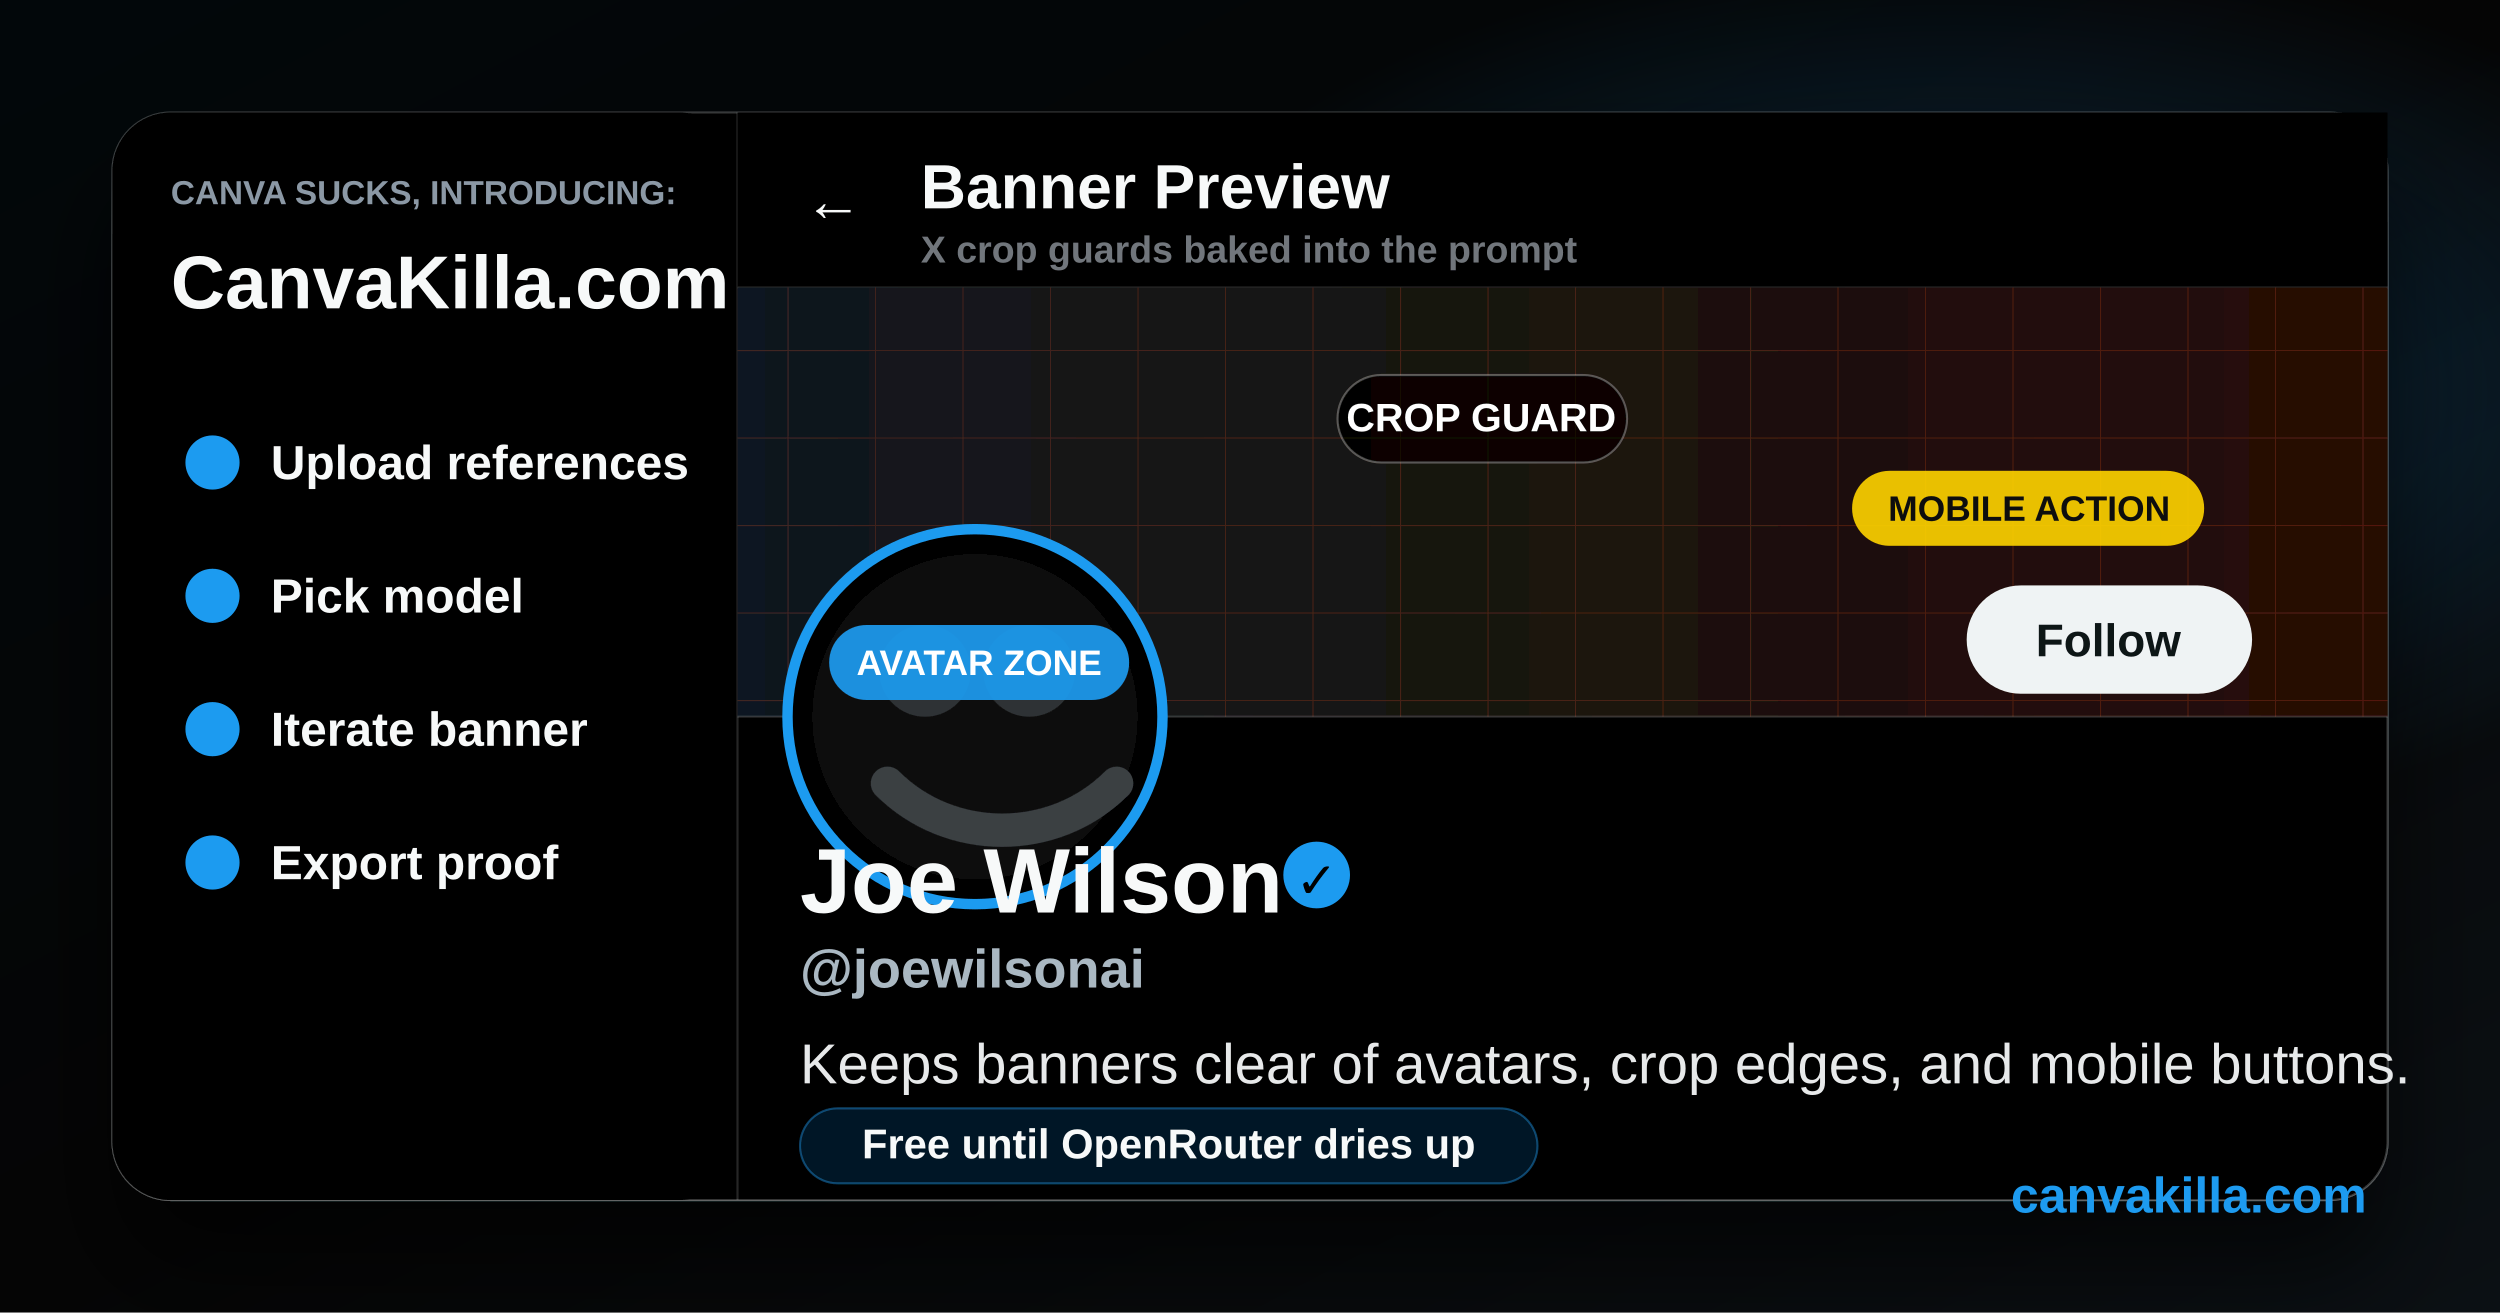
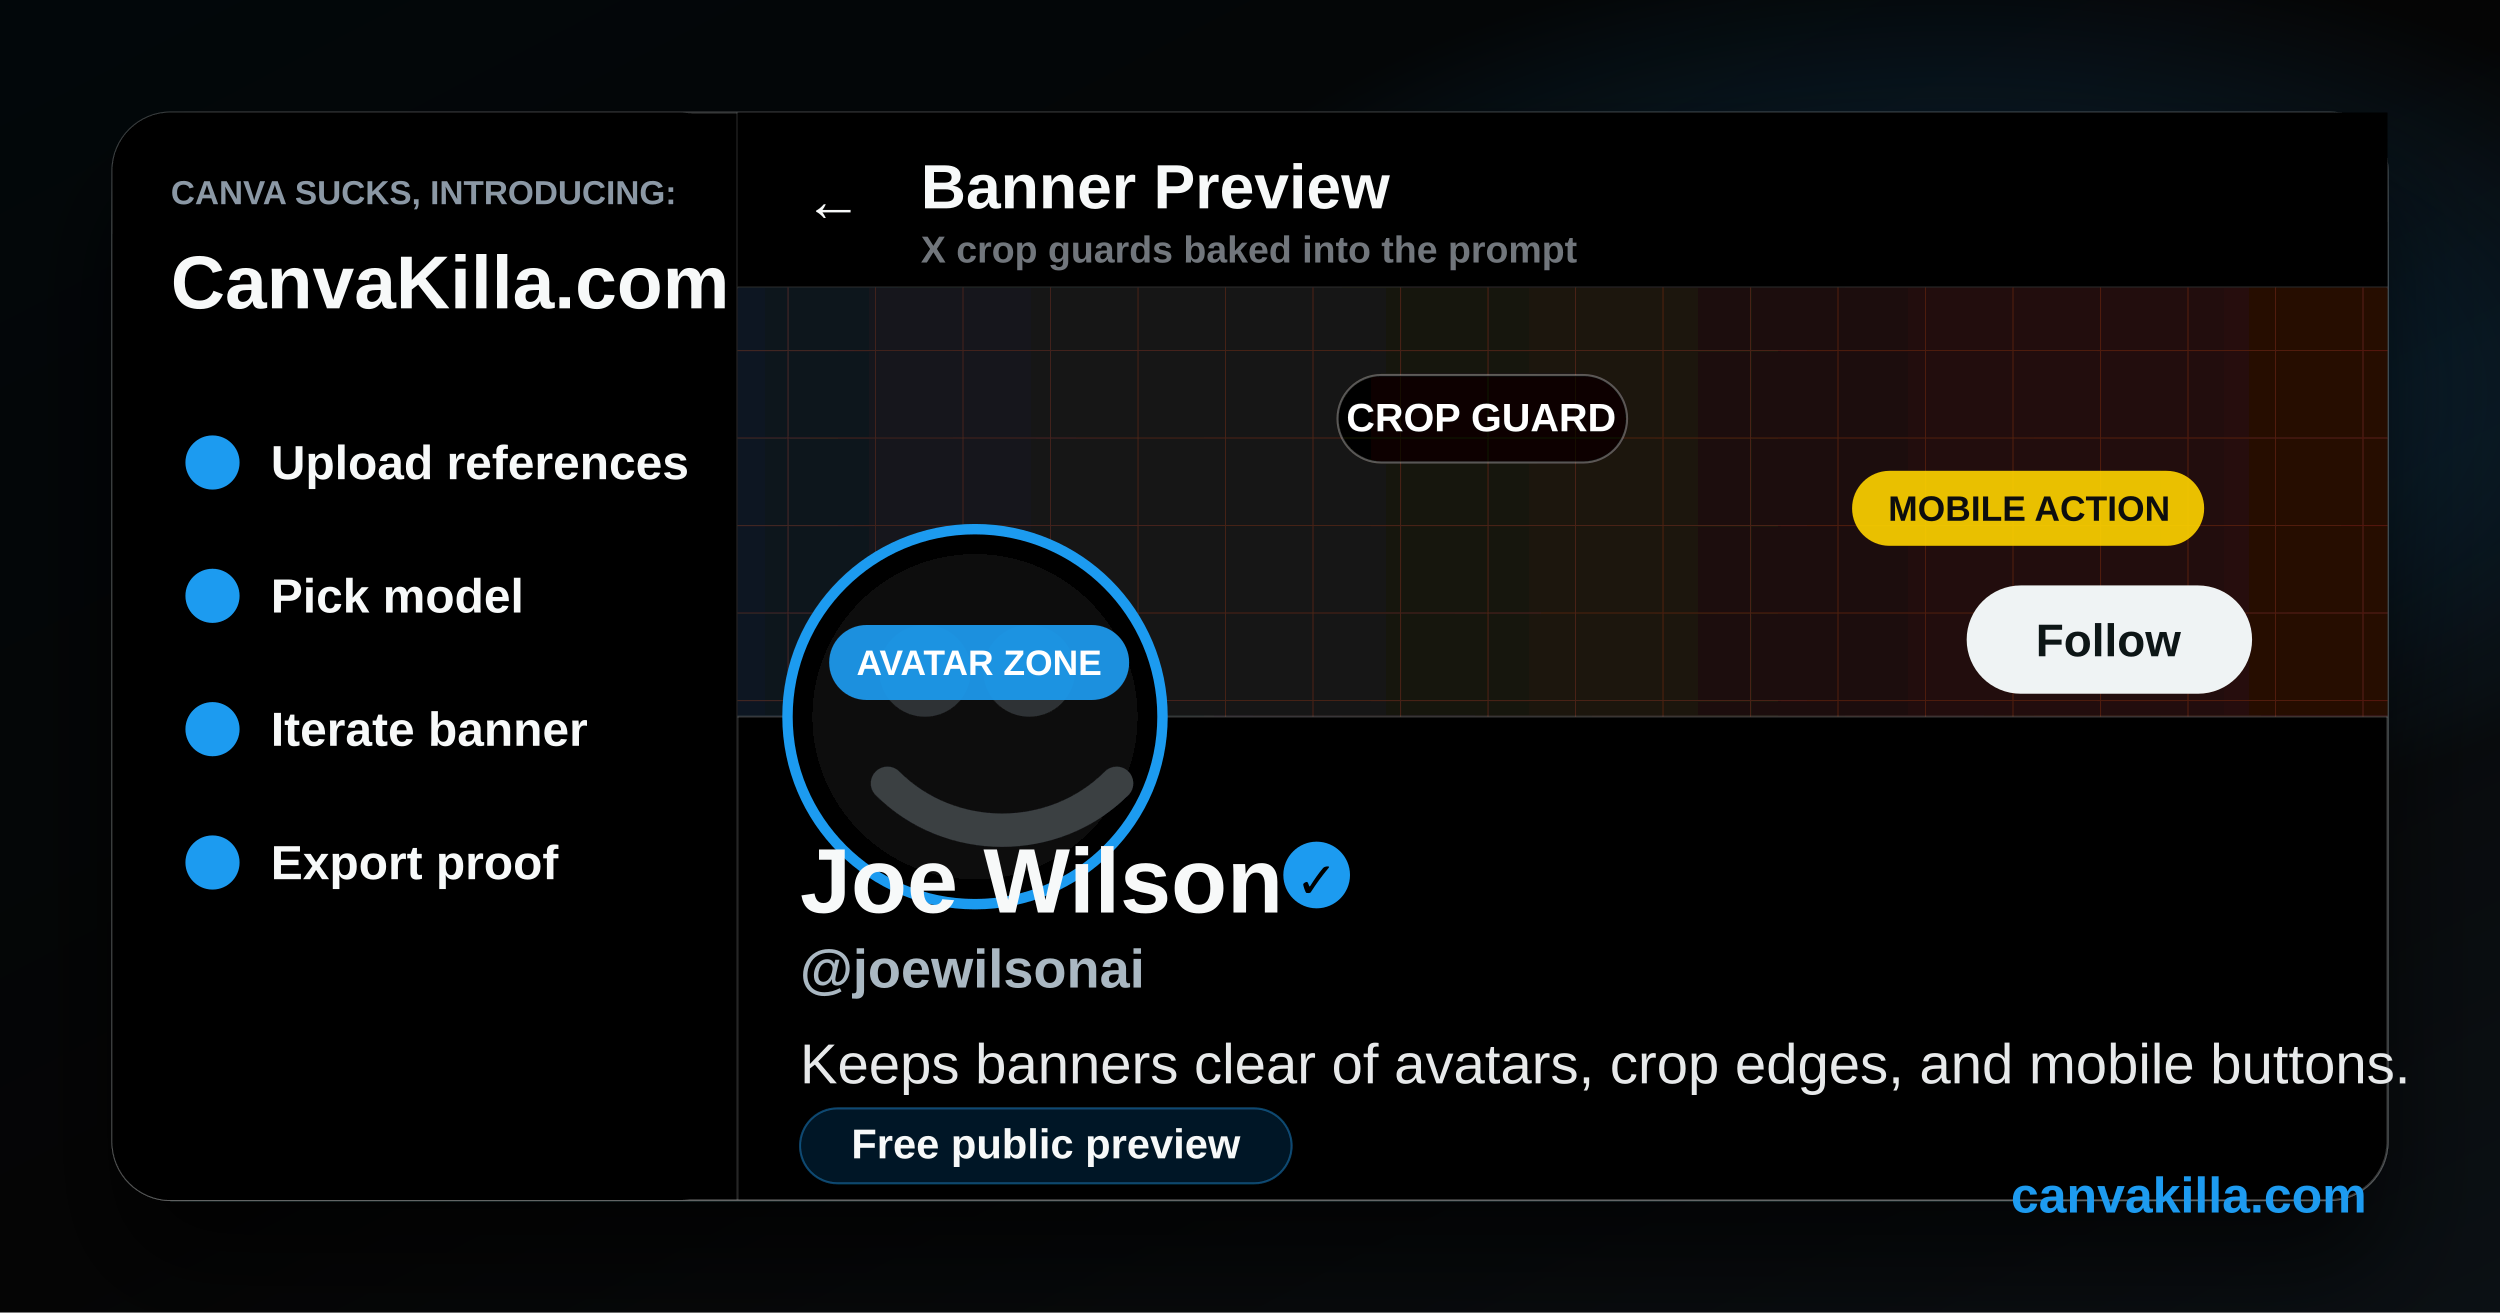
<svg xmlns="http://www.w3.org/2000/svg" width="1200" height="630" viewBox="0 0 1200 630">
  <defs>
    <linearGradient id="bg" x1="0" y1="0" x2="1" y2="1">
      <stop offset="0" stop-color="#02070a" />
      <stop offset=".5" stop-color="#050505" />
      <stop offset="1" stop-color="#0b1014" />
    </linearGradient>
    <linearGradient id="banner" x1="0" y1="0" x2="1" y2="0">
      <stop offset="0" stop-color="#101820" />
      <stop offset=".46" stop-color="#19140f" />
      <stop offset="1" stop-color="#270905" />
    </linearGradient>
    <radialGradient id="blueGlow" cx=".78" cy=".3" r=".34">
      <stop offset="0" stop-color="#1d9bf0" stop-opacity=".28" />
      <stop offset="1" stop-color="#1d9bf0" stop-opacity="0" />
    </radialGradient>
    <pattern id="grid" width="42" height="42" patternUnits="userSpaceOnUse">
      <path d="M42 0H0V42" fill="none" stroke="#ff5c2a" stroke-opacity=".2" stroke-width="1" />
    </pattern>
    <filter id="shadow" x="-20%" y="-20%" width="140%" height="140%">
      <feDropShadow dx="0" dy="34" stdDeviation="24" flood-color="#000" flood-opacity=".65" />
    </filter>
  </defs>
  <rect width="1200" height="630" fill="url(#bg)" />
  <rect width="1200" height="630" fill="url(#blueGlow)" />
  <g filter="url(#shadow)">
    <rect x="54" y="54" width="1092" height="522" rx="28" fill="#000" stroke="#eff3f4" stroke-opacity=".22" />
    <rect x="54" y="54" width="300" height="522" rx="28" fill="#000" />
    <path d="M354 54v522" stroke="#eff3f4" stroke-opacity=".16" />
    <text x="82" y="98" fill="#8b98a5" font-family="Arial, Helvetica, sans-serif" font-size="16" font-weight="800">CANVA SUCKS, INTRODUCING:</text>
    <text x="82" y="148" fill="#f7f9f9" font-family="Arial, Helvetica, sans-serif" font-size="36" font-weight="900">CanvaKilla.com</text>
    <g fill="#f7f9f9" font-family="Arial, Helvetica, sans-serif" font-size="23" font-weight="800">
      <circle cx="102" cy="222" r="13" fill="#1d9bf0" />
      <text x="130" y="230">Upload references</text>
      <circle cx="102" cy="286" r="13" fill="#1d9bf0" />
      <text x="130" y="294">Pick model</text>
      <circle cx="102" cy="350" r="13" fill="#1d9bf0" />
      <text x="130" y="358">Iterate banner</text>
      <circle cx="102" cy="414" r="13" fill="#1d9bf0" />
      <text x="130" y="422">Export proof</text>
    </g>
    <rect x="354" y="54" width="792" height="84" fill="#000" />
    <path d="M354 138h792" stroke="#eff3f4" stroke-opacity=".18" />
    <text x="386" y="106" fill="#f7f9f9" font-family="Arial, Helvetica, sans-serif" font-size="28">←</text>
    <text x="442" y="100" fill="#f7f9f9" font-family="Arial, Helvetica, sans-serif" font-size="30" font-weight="900">Banner Preview</text>
    <text x="442" y="126" fill="#71767b" font-family="Arial, Helvetica, sans-serif" font-size="18" font-weight="700">X crop guards baked into the prompt</text>
    <rect x="354" y="138" width="792" height="206" fill="url(#banner)" />
    <rect x="354" y="138" width="792" height="206" fill="url(#grid)" />
    <path d="M354 344h792" stroke="#eff3f4" stroke-opacity=".18" />
    <circle cx="468" cy="344" r="84" fill="#111" stroke="#000" stroke-width="12" />
    <circle cx="468" cy="344" r="90" fill="none" stroke="#1d9bf0" stroke-width="5" />
    <circle cx="444" cy="322" r="22" fill="#2f3336" />
    <circle cx="494" cy="322" r="22" fill="#2f3336" />
    <path d="M426 376c30 30 80 30 110 0" fill="none" stroke="#3a3f43" stroke-width="16" stroke-linecap="round" />
    <rect x="398" y="300" width="144" height="36" rx="18" fill="#1d9bf0" opacity=".92" />
    <text x="470" y="324" text-anchor="middle" fill="#fff" font-family="Arial, Helvetica, sans-serif" font-size="17" font-weight="900">AVATAR ZONE</text>
    <rect x="944" y="281" width="137" height="52" rx="26" fill="#eff3f4" />
    <text x="1012" y="315" text-anchor="middle" fill="#0f1419" font-family="Arial, Helvetica, sans-serif" font-size="22" font-weight="900">Follow</text>
    <rect x="889" y="226" width="169" height="36" rx="18" fill="#ffd400" opacity=".9" />
    <text x="974" y="250" text-anchor="middle" fill="#111" font-family="Arial, Helvetica, sans-serif" font-size="17" font-weight="900">MOBILE ACTION</text>
    <rect x="642" y="180" width="139" height="42" rx="21" fill="#000" opacity=".72" stroke="#fff" stroke-opacity=".42" />
    <text x="711" y="207" text-anchor="middle" fill="#fff" font-family="Arial, Helvetica, sans-serif" font-size="19" font-weight="900">CROP GUARD</text>
    <text x="384" y="438" fill="#f7f9f9" font-family="Arial, Helvetica, sans-serif" font-size="44" font-weight="900">Joe Wilson</text>
    <circle cx="632" cy="420" r="16" fill="#1d9bf0" />
    <text x="632" y="431" text-anchor="middle" fill="#000" font-family="Arial, Helvetica, sans-serif" font-size="24" font-weight="900">✓</text>
    <text x="384" y="474" fill="#aab8c2" font-family="Arial, Helvetica, sans-serif" font-size="26" font-weight="800">@joewilsonai</text>
    <text x="384" y="520" fill="#e7e9ea" font-family="Arial, Helvetica, sans-serif" font-size="27">Keeps banners clear of avatars, crop edges, and mobile buttons.</text>
-     <rect x="384" y="532" width="354" height="36" rx="18" fill="#1d9bf0" fill-opacity=".16" stroke="#1d9bf0" stroke-opacity=".42" />
-     <text x="561" y="556" text-anchor="middle" fill="#f7f9f9" font-family="Arial, Helvetica, sans-serif" font-size="20" font-weight="900">Free until OpenRouter dries up</text>
+     <rect x="384" y="532" width="236" height="36" rx="18" fill="#1d9bf0" fill-opacity=".16" stroke="#1d9bf0" stroke-opacity=".42" />
+     <text x="502" y="556" text-anchor="middle" fill="#f7f9f9" font-family="Arial, Helvetica, sans-serif" font-size="20" font-weight="900">Free public preview</text>
  </g>
  <text x="1136" y="582" text-anchor="end" fill="#1d9bf0" font-family="Arial, Helvetica, sans-serif" font-size="24" font-weight="900">canvakilla.com</text>
</svg>
